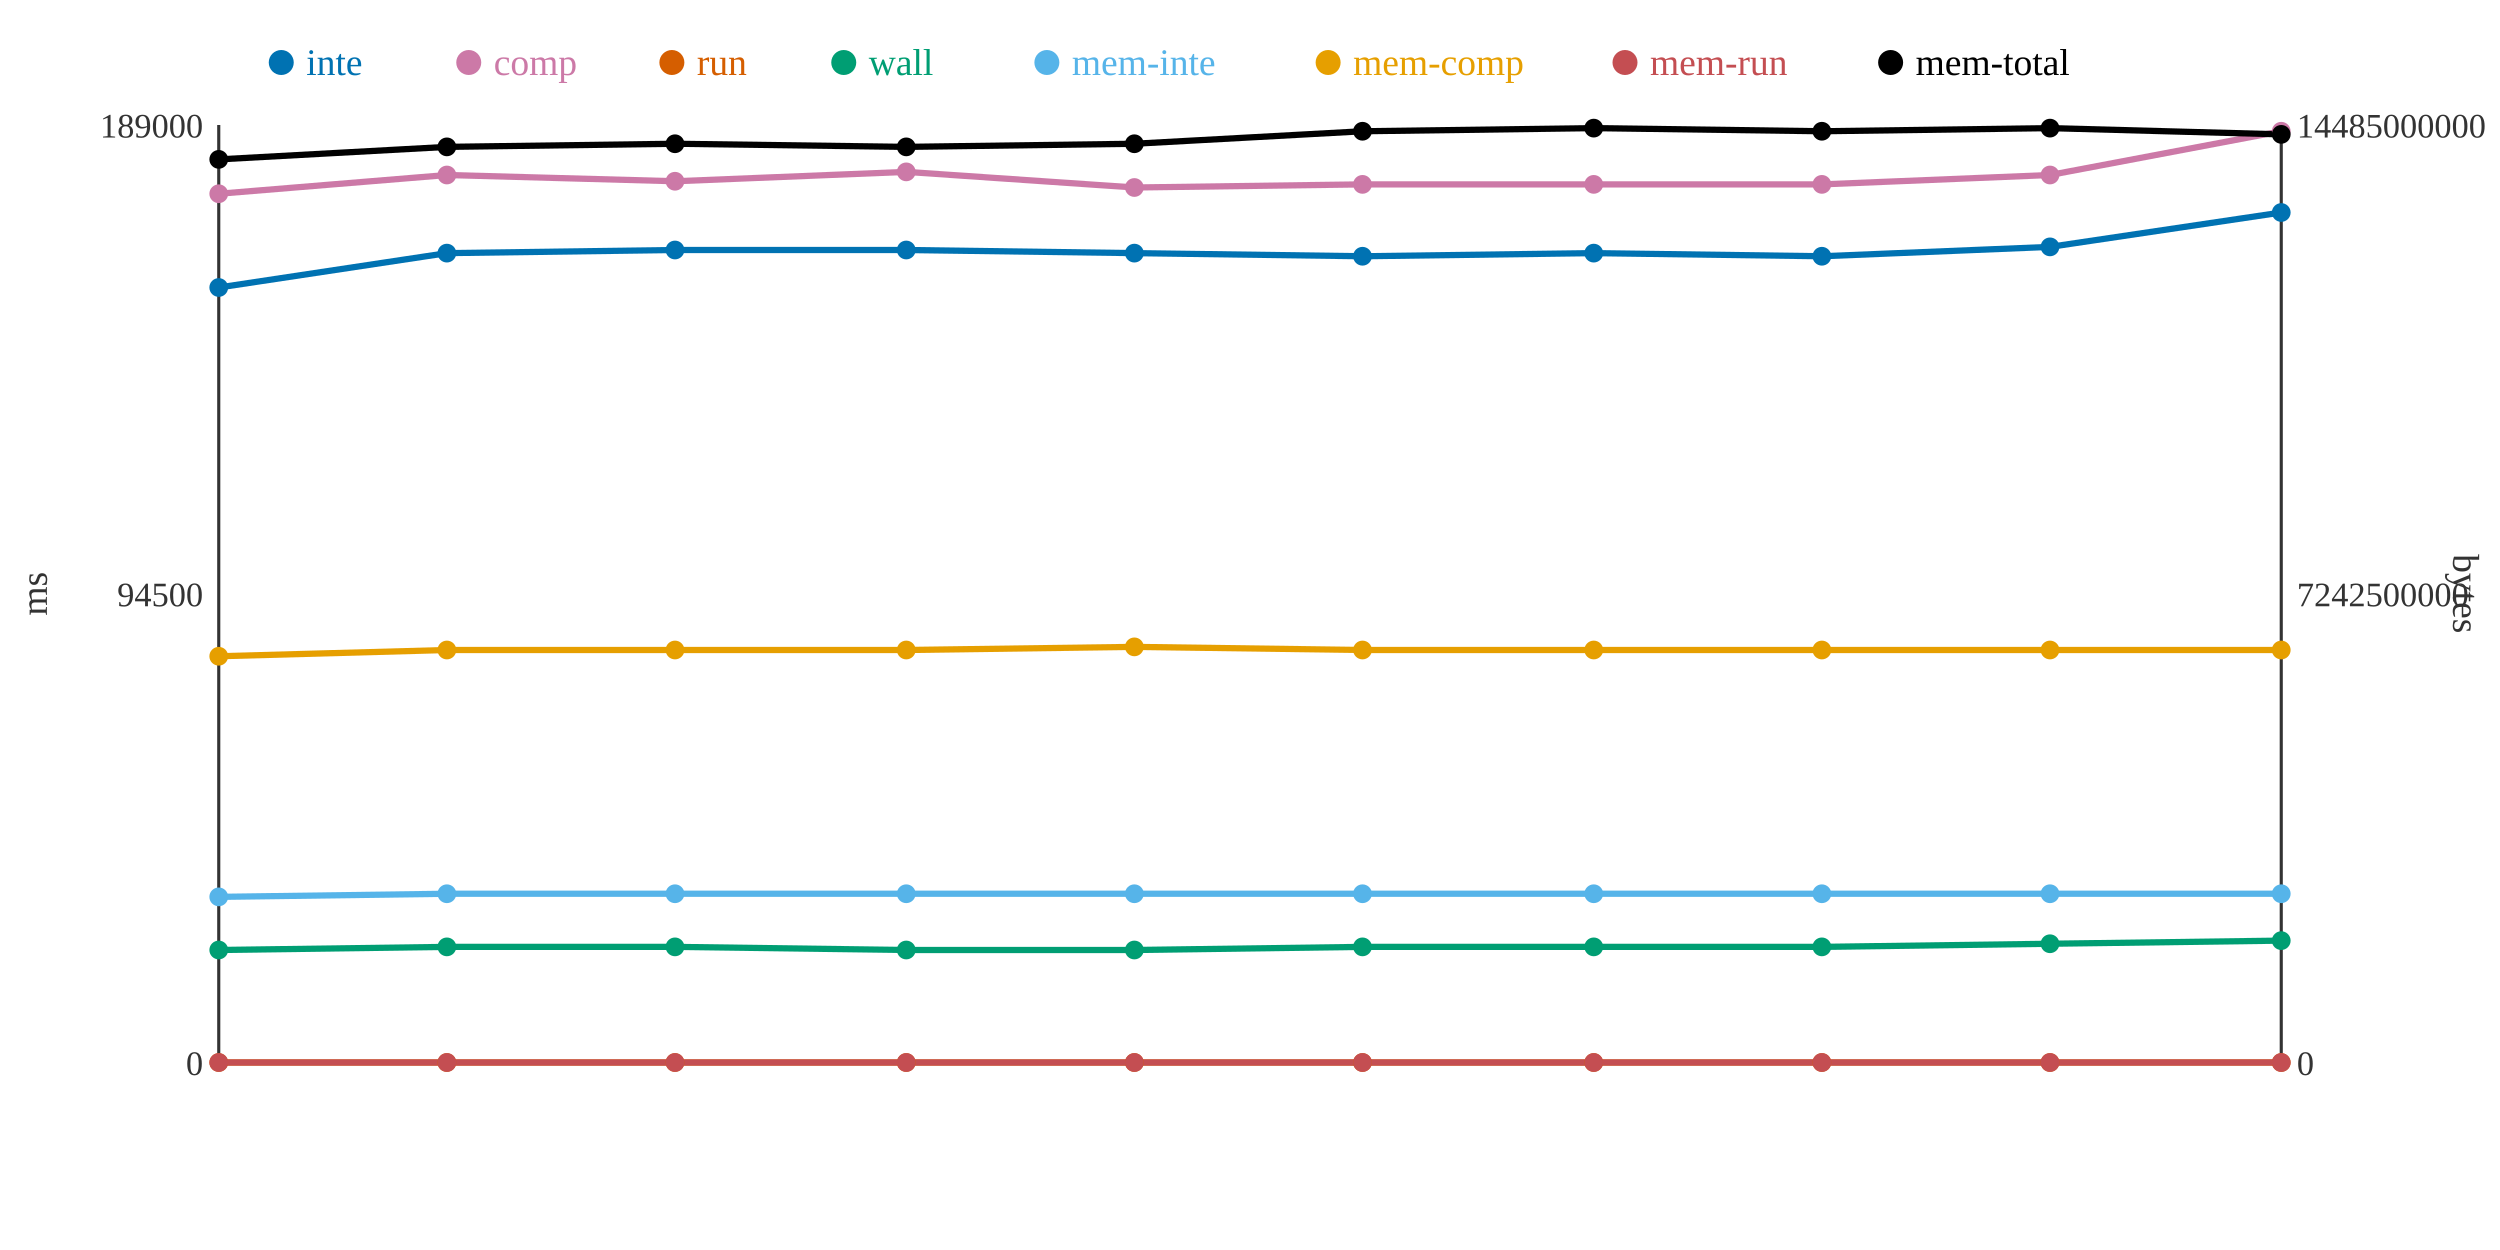
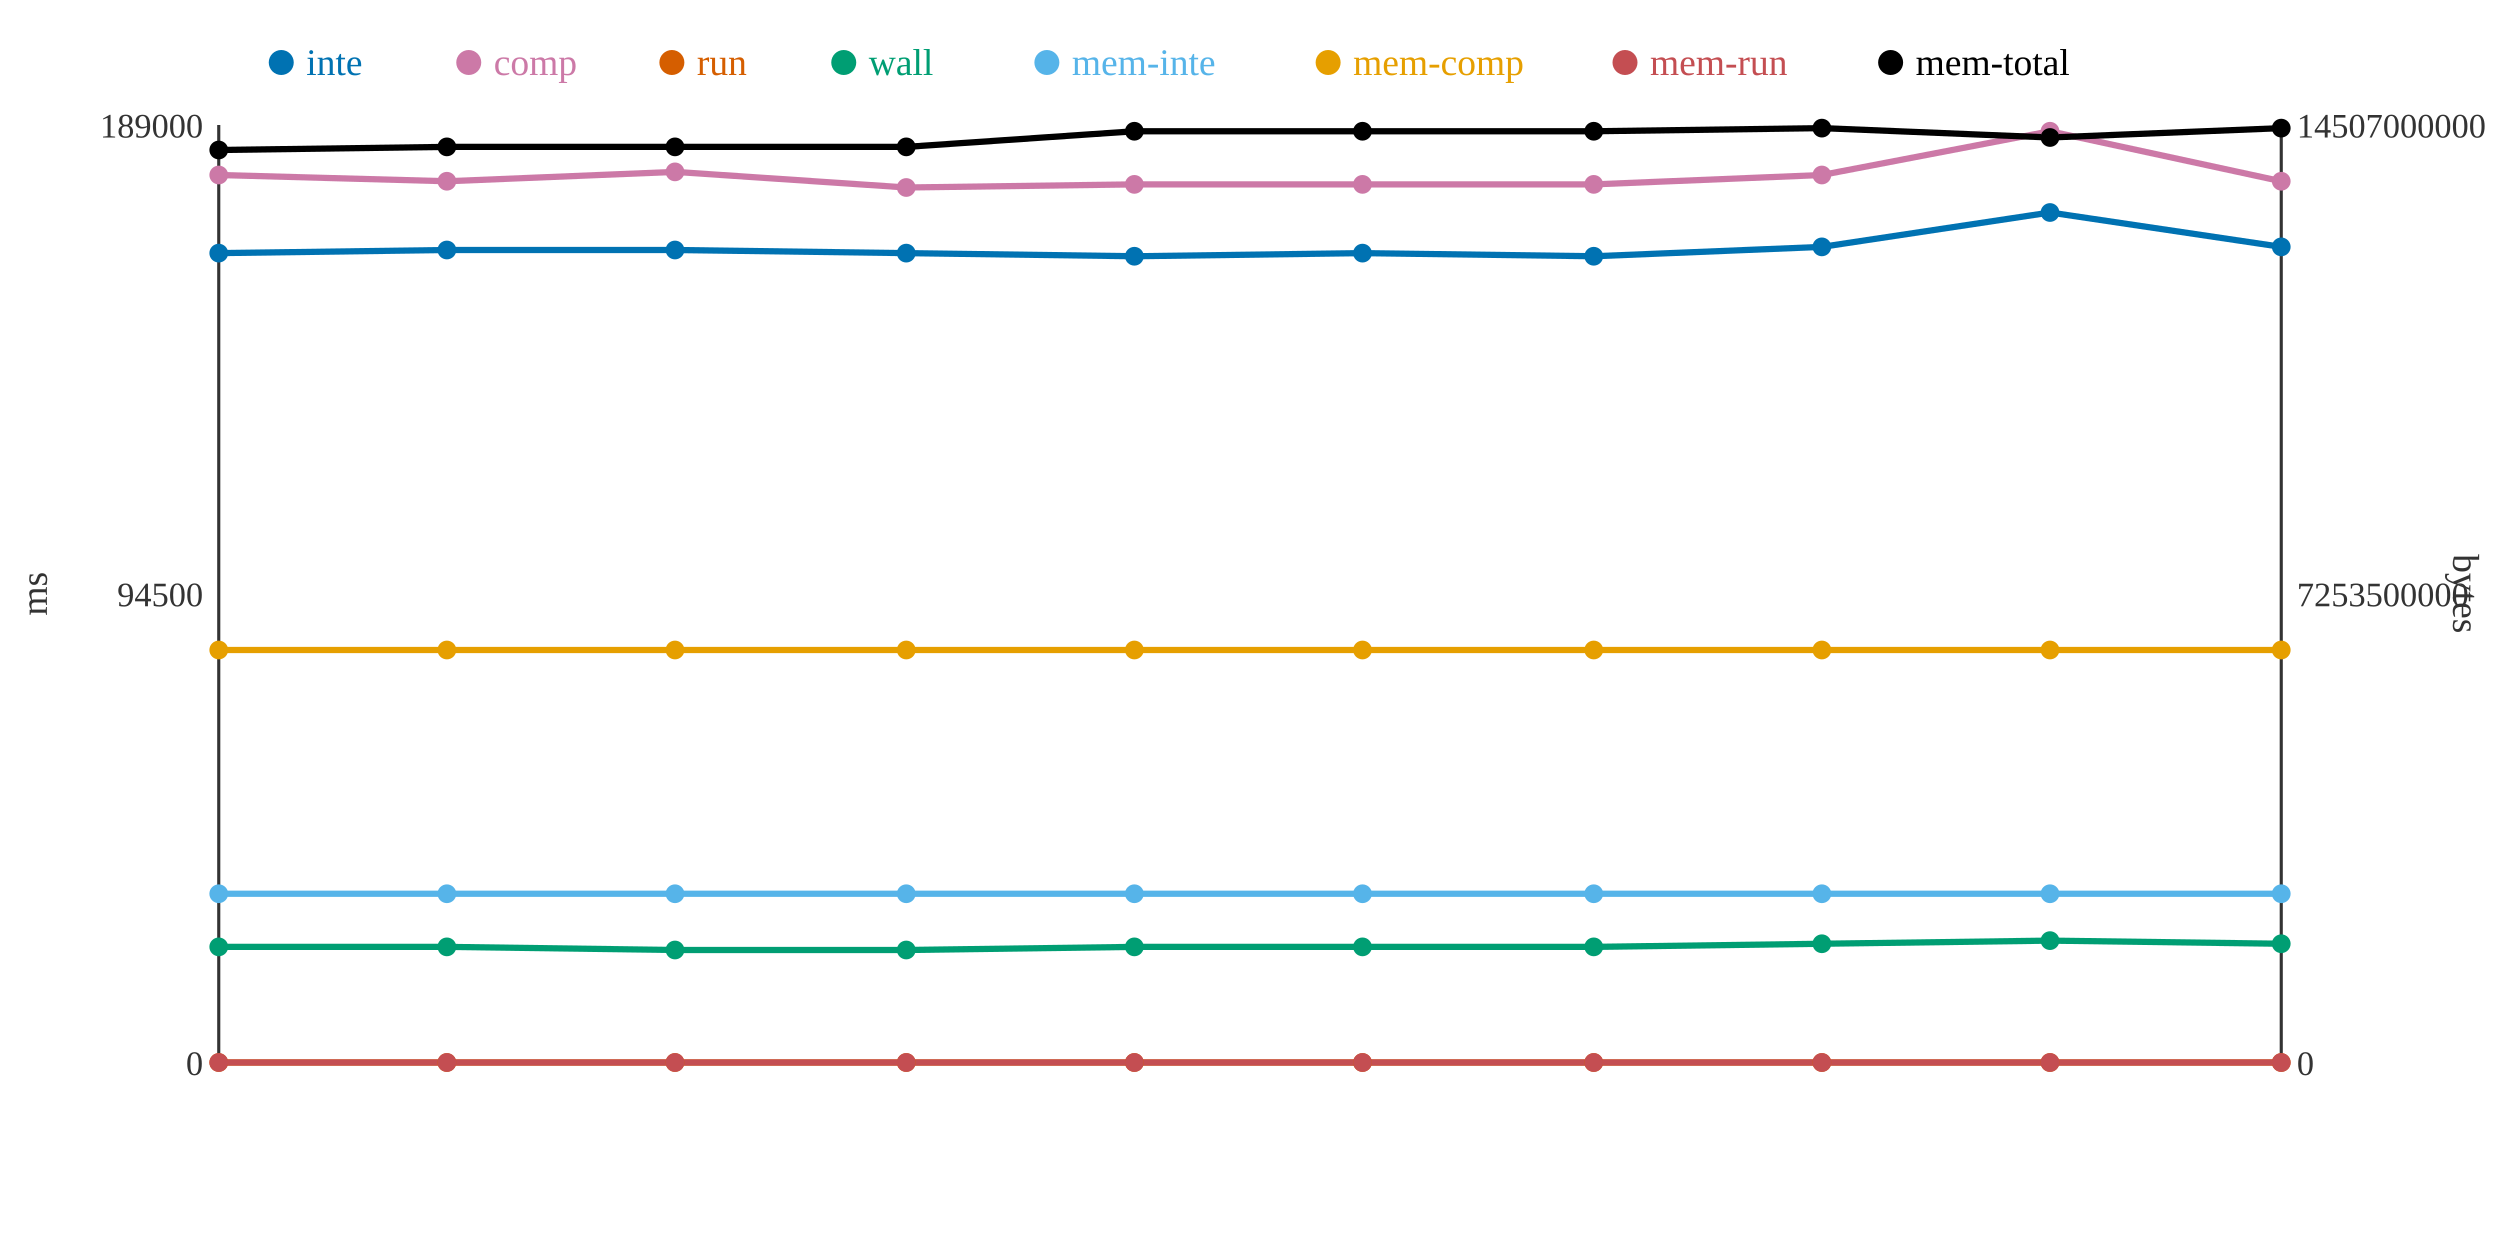
<svg xmlns="http://www.w3.org/2000/svg" width="800" height="400">
  <rect width="800" height="400" fill="white" />
  <line x1="70" y1="40" x2="70" y2="340" stroke="#333" stroke-width="1" />
  <line x1="70" y1="340" x2="730" y2="340" stroke="#333" stroke-width="1" />
  <line x1="730" y1="40" x2="730" y2="340" stroke="#333" stroke-width="1" />
  <text x="65" y="344" text-anchor="end" font-size="11" fill="#333">0</text>
  <text x="65" y="194" text-anchor="end" font-size="11" fill="#333">94500</text>
  <text x="65" y="44" text-anchor="end" font-size="11" fill="#333">189000</text>
  <text x="15" y="190" text-anchor="middle" font-size="12" fill="#333" transform="rotate(-90 15 190)">ms</text>
  <text x="735" y="344" text-anchor="start" font-size="11" fill="#333">0</text>
-   <text x="735" y="194" text-anchor="start" font-size="11" fill="#333">7242500000</text>
-   <text x="735" y="44" text-anchor="start" font-size="11" fill="#333">14485000000</text>
+   <text x="735" y="194" text-anchor="start" font-size="11" fill="#333">7253500000</text>
+   <text x="735" y="44" text-anchor="start" font-size="11" fill="#333">14507000000</text>
  <text x="785" y="190" text-anchor="middle" font-size="12" fill="#333" transform="rotate(90 785 190)">bytes</text>
-   <polyline points="70,92 143,81 216,80 290,80 363,81 436,82 510,81 583,82 656,79 730,68" fill="none" stroke="#0072B2" stroke-width="2" />
-   <polyline points="70,62 143,56 216,58 290,55 363,60 436,59 510,59 583,59 656,56 730,42" fill="none" stroke="#CC79A7" stroke-width="2" />
+   <polyline points="70,81 143,80 216,80 290,81 363,82 436,81 510,82 583,79 656,68 730,79" fill="none" stroke="#0072B2" stroke-width="2" />
+   <polyline points="70,56 143,58 216,55 290,60 363,59 436,59 510,59 583,56 656,42 730,58" fill="none" stroke="#CC79A7" stroke-width="2" />
  <polyline points="70,340 143,340 216,340 290,340 363,340 436,340 510,340 583,340 656,340 730,340" fill="none" stroke="#D55E00" stroke-width="2" />
-   <polyline points="70,304 143,303 216,303 290,304 363,304 436,303 510,303 583,303 656,302 730,301" fill="none" stroke="#009E73" stroke-width="2" />
-   <polyline points="70,287 143,286 216,286 290,286 363,286 436,286 510,286 583,286 656,286 730,286" fill="none" stroke="#56B4E9" stroke-width="2" />
-   <polyline points="70,210 143,208 216,208 290,208 363,207 436,208 510,208 583,208 656,208 730,208" fill="none" stroke="#E69F00" stroke-width="2" />
+   <polyline points="70,303 143,303 216,304 290,304 363,303 436,303 510,303 583,302 656,301 730,302" fill="none" stroke="#009E73" stroke-width="2" />
+   <polyline points="70,286 143,286 216,286 290,286 363,286 436,286 510,286 583,286 656,286 730,286" fill="none" stroke="#56B4E9" stroke-width="2" />
+   <polyline points="70,208 143,208 216,208 290,208 363,208 436,208 510,208 583,208 656,208 730,208" fill="none" stroke="#E69F00" stroke-width="2" />
  <polyline points="70,340 143,340 216,340 290,340 363,340 436,340 510,340 583,340 656,340 730,340" fill="none" stroke="#C44E52" stroke-width="2" />
-   <polyline points="70,51 143,47 216,46 290,47 363,46 436,42 510,41 583,42 656,41 730,43" fill="none" stroke="#000000" stroke-width="2" />
-   <circle cx="70" cy="92" r="3" fill="#0072B2" />
-   <circle cx="70" cy="62" r="3" fill="#CC79A7" />
+   <polyline points="70,48 143,47 216,47 290,47 363,42 436,42 510,42 583,41 656,44 730,41" fill="none" stroke="#000000" stroke-width="2" />
+   <circle cx="70" cy="81" r="3" fill="#0072B2" />
+   <circle cx="70" cy="56" r="3" fill="#CC79A7" />
  <circle cx="70" cy="340" r="3" fill="#D55E00" />
-   <circle cx="70" cy="304" r="3" fill="#009E73" />
-   <circle cx="70" cy="287" r="3" fill="#56B4E9" />
-   <circle cx="70" cy="210" r="3" fill="#E69F00" />
+   <circle cx="70" cy="303" r="3" fill="#009E73" />
+   <circle cx="70" cy="286" r="3" fill="#56B4E9" />
+   <circle cx="70" cy="208" r="3" fill="#E69F00" />
  <circle cx="70" cy="340" r="3" fill="#C44E52" />
-   <circle cx="70" cy="51" r="3" fill="#000000" />
-   <circle cx="143" cy="81" r="3" fill="#0072B2" />
-   <circle cx="143" cy="56" r="3" fill="#CC79A7" />
+   <circle cx="70" cy="48" r="3" fill="#000000" />
+   <circle cx="143" cy="80" r="3" fill="#0072B2" />
+   <circle cx="143" cy="58" r="3" fill="#CC79A7" />
  <circle cx="143" cy="340" r="3" fill="#D55E00" />
  <circle cx="143" cy="303" r="3" fill="#009E73" />
  <circle cx="143" cy="286" r="3" fill="#56B4E9" />
  <circle cx="143" cy="208" r="3" fill="#E69F00" />
  <circle cx="143" cy="340" r="3" fill="#C44E52" />
  <circle cx="143" cy="47" r="3" fill="#000000" />
  <circle cx="216" cy="80" r="3" fill="#0072B2" />
-   <circle cx="216" cy="58" r="3" fill="#CC79A7" />
+   <circle cx="216" cy="55" r="3" fill="#CC79A7" />
  <circle cx="216" cy="340" r="3" fill="#D55E00" />
-   <circle cx="216" cy="303" r="3" fill="#009E73" />
+   <circle cx="216" cy="304" r="3" fill="#009E73" />
  <circle cx="216" cy="286" r="3" fill="#56B4E9" />
  <circle cx="216" cy="208" r="3" fill="#E69F00" />
  <circle cx="216" cy="340" r="3" fill="#C44E52" />
-   <circle cx="216" cy="46" r="3" fill="#000000" />
-   <circle cx="290" cy="80" r="3" fill="#0072B2" />
-   <circle cx="290" cy="55" r="3" fill="#CC79A7" />
+   <circle cx="216" cy="47" r="3" fill="#000000" />
+   <circle cx="290" cy="81" r="3" fill="#0072B2" />
+   <circle cx="290" cy="60" r="3" fill="#CC79A7" />
  <circle cx="290" cy="340" r="3" fill="#D55E00" />
  <circle cx="290" cy="304" r="3" fill="#009E73" />
  <circle cx="290" cy="286" r="3" fill="#56B4E9" />
  <circle cx="290" cy="208" r="3" fill="#E69F00" />
  <circle cx="290" cy="340" r="3" fill="#C44E52" />
  <circle cx="290" cy="47" r="3" fill="#000000" />
-   <circle cx="363" cy="81" r="3" fill="#0072B2" />
-   <circle cx="363" cy="60" r="3" fill="#CC79A7" />
+   <circle cx="363" cy="82" r="3" fill="#0072B2" />
+   <circle cx="363" cy="59" r="3" fill="#CC79A7" />
  <circle cx="363" cy="340" r="3" fill="#D55E00" />
-   <circle cx="363" cy="304" r="3" fill="#009E73" />
+   <circle cx="363" cy="303" r="3" fill="#009E73" />
  <circle cx="363" cy="286" r="3" fill="#56B4E9" />
-   <circle cx="363" cy="207" r="3" fill="#E69F00" />
+   <circle cx="363" cy="208" r="3" fill="#E69F00" />
  <circle cx="363" cy="340" r="3" fill="#C44E52" />
-   <circle cx="363" cy="46" r="3" fill="#000000" />
-   <circle cx="436" cy="82" r="3" fill="#0072B2" />
+   <circle cx="363" cy="42" r="3" fill="#000000" />
+   <circle cx="436" cy="81" r="3" fill="#0072B2" />
  <circle cx="436" cy="59" r="3" fill="#CC79A7" />
  <circle cx="436" cy="340" r="3" fill="#D55E00" />
  <circle cx="436" cy="303" r="3" fill="#009E73" />
  <circle cx="436" cy="286" r="3" fill="#56B4E9" />
  <circle cx="436" cy="208" r="3" fill="#E69F00" />
  <circle cx="436" cy="340" r="3" fill="#C44E52" />
  <circle cx="436" cy="42" r="3" fill="#000000" />
-   <circle cx="510" cy="81" r="3" fill="#0072B2" />
+   <circle cx="510" cy="82" r="3" fill="#0072B2" />
  <circle cx="510" cy="59" r="3" fill="#CC79A7" />
  <circle cx="510" cy="340" r="3" fill="#D55E00" />
  <circle cx="510" cy="303" r="3" fill="#009E73" />
  <circle cx="510" cy="286" r="3" fill="#56B4E9" />
  <circle cx="510" cy="208" r="3" fill="#E69F00" />
  <circle cx="510" cy="340" r="3" fill="#C44E52" />
-   <circle cx="510" cy="41" r="3" fill="#000000" />
-   <circle cx="583" cy="82" r="3" fill="#0072B2" />
-   <circle cx="583" cy="59" r="3" fill="#CC79A7" />
+   <circle cx="510" cy="42" r="3" fill="#000000" />
+   <circle cx="583" cy="79" r="3" fill="#0072B2" />
+   <circle cx="583" cy="56" r="3" fill="#CC79A7" />
  <circle cx="583" cy="340" r="3" fill="#D55E00" />
-   <circle cx="583" cy="303" r="3" fill="#009E73" />
+   <circle cx="583" cy="302" r="3" fill="#009E73" />
  <circle cx="583" cy="286" r="3" fill="#56B4E9" />
  <circle cx="583" cy="208" r="3" fill="#E69F00" />
  <circle cx="583" cy="340" r="3" fill="#C44E52" />
-   <circle cx="583" cy="42" r="3" fill="#000000" />
-   <circle cx="656" cy="79" r="3" fill="#0072B2" />
-   <circle cx="656" cy="56" r="3" fill="#CC79A7" />
+   <circle cx="583" cy="41" r="3" fill="#000000" />
+   <circle cx="656" cy="68" r="3" fill="#0072B2" />
+   <circle cx="656" cy="42" r="3" fill="#CC79A7" />
  <circle cx="656" cy="340" r="3" fill="#D55E00" />
-   <circle cx="656" cy="302" r="3" fill="#009E73" />
+   <circle cx="656" cy="301" r="3" fill="#009E73" />
  <circle cx="656" cy="286" r="3" fill="#56B4E9" />
  <circle cx="656" cy="208" r="3" fill="#E69F00" />
  <circle cx="656" cy="340" r="3" fill="#C44E52" />
-   <circle cx="656" cy="41" r="3" fill="#000000" />
-   <circle cx="730" cy="68" r="3" fill="#0072B2" />
-   <circle cx="730" cy="42" r="3" fill="#CC79A7" />
+   <circle cx="656" cy="44" r="3" fill="#000000" />
+   <circle cx="730" cy="79" r="3" fill="#0072B2" />
+   <circle cx="730" cy="58" r="3" fill="#CC79A7" />
  <circle cx="730" cy="340" r="3" fill="#D55E00" />
-   <circle cx="730" cy="301" r="3" fill="#009E73" />
+   <circle cx="730" cy="302" r="3" fill="#009E73" />
  <circle cx="730" cy="286" r="3" fill="#56B4E9" />
  <circle cx="730" cy="208" r="3" fill="#E69F00" />
  <circle cx="730" cy="340" r="3" fill="#C44E52" />
-   <circle cx="730" cy="43" r="3" fill="#000000" />
+   <circle cx="730" cy="41" r="3" fill="#000000" />
  <circle cx="90" cy="20" r="4" fill="#0072B2" />
  <text x="98" y="24" text-anchor="start" font-size="12" fill="#0072B2">inte</text>
  <circle cx="150" cy="20" r="4" fill="#CC79A7" />
  <text x="158" y="24" text-anchor="start" font-size="12" fill="#CC79A7">comp</text>
  <circle cx="215" cy="20" r="4" fill="#D55E00" />
  <text x="223" y="24" text-anchor="start" font-size="12" fill="#D55E00">run</text>
  <circle cx="270" cy="20" r="4" fill="#009E73" />
  <text x="278" y="24" text-anchor="start" font-size="12" fill="#009E73">wall</text>
  <circle cx="335" cy="20" r="4" fill="#56B4E9" />
  <text x="343" y="24" text-anchor="start" font-size="12" fill="#56B4E9">mem-inte</text>
  <circle cx="425" cy="20" r="4" fill="#E69F00" />
  <text x="433" y="24" text-anchor="start" font-size="12" fill="#E69F00">mem-comp</text>
  <circle cx="520" cy="20" r="4" fill="#C44E52" />
  <text x="528" y="24" text-anchor="start" font-size="12" fill="#C44E52">mem-run</text>
  <circle cx="605" cy="20" r="4" fill="#000000" />
  <text x="613" y="24" text-anchor="start" font-size="12" fill="#000000">mem-total</text>
</svg>
